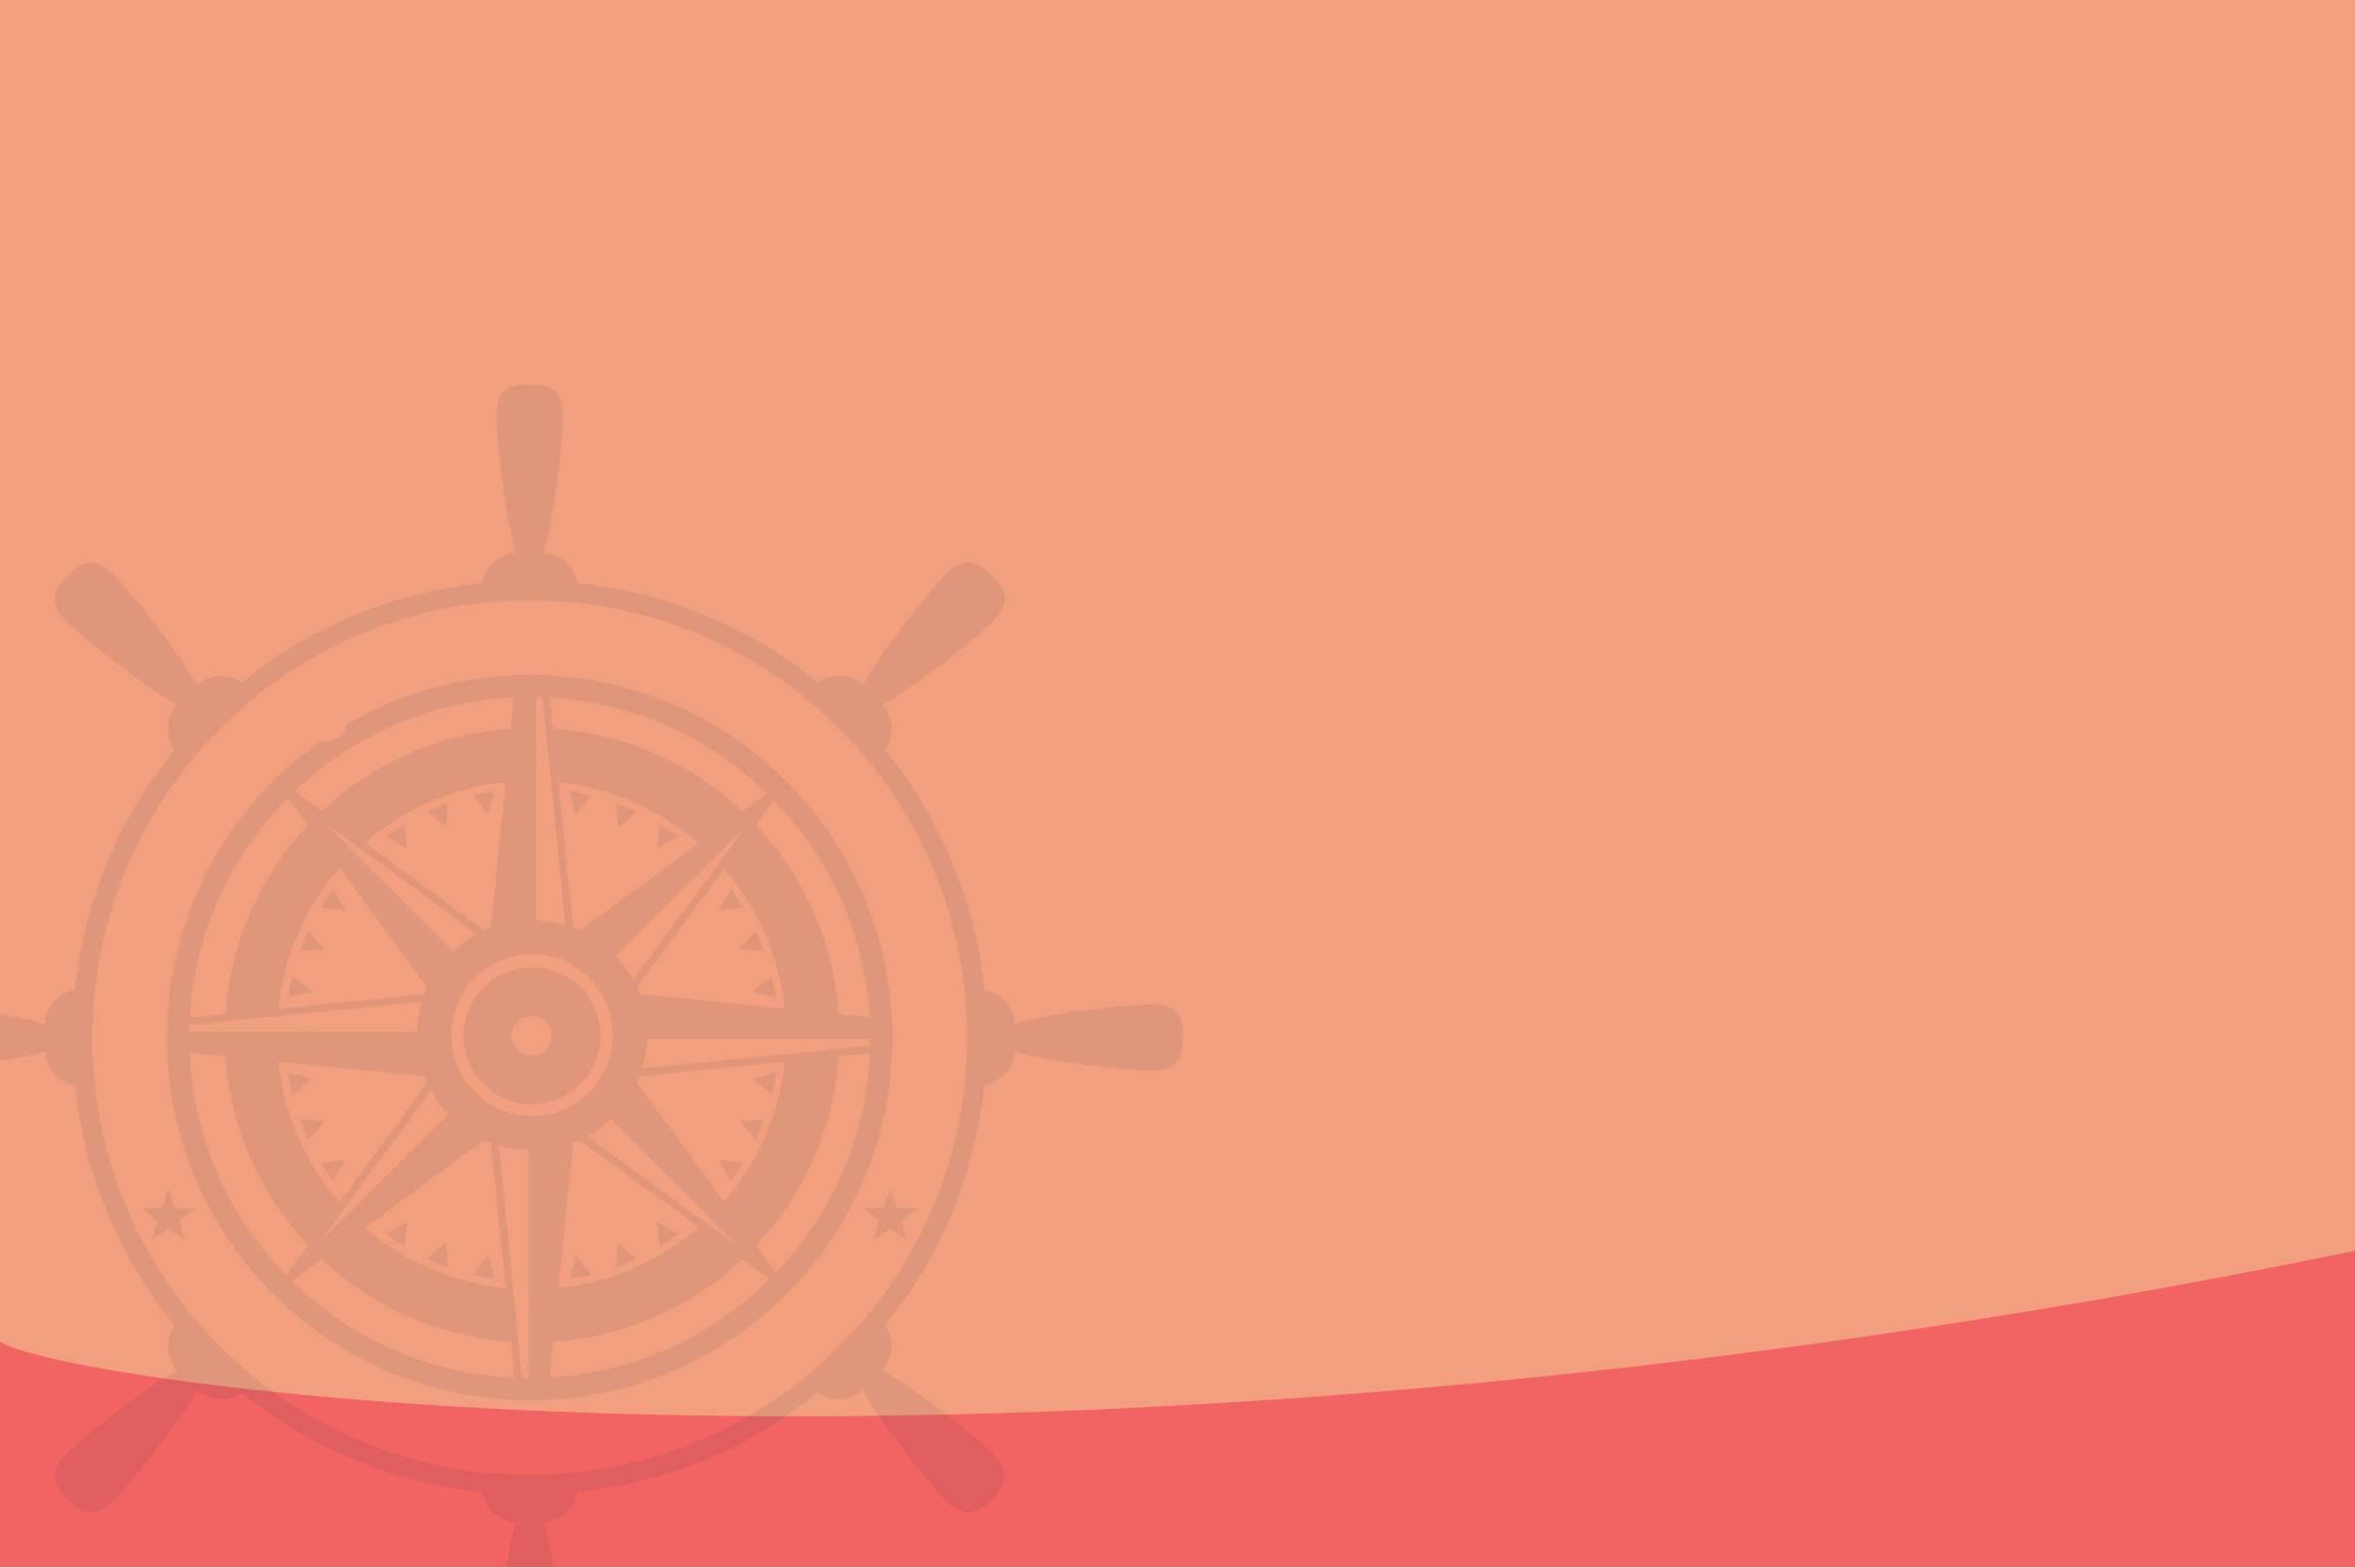
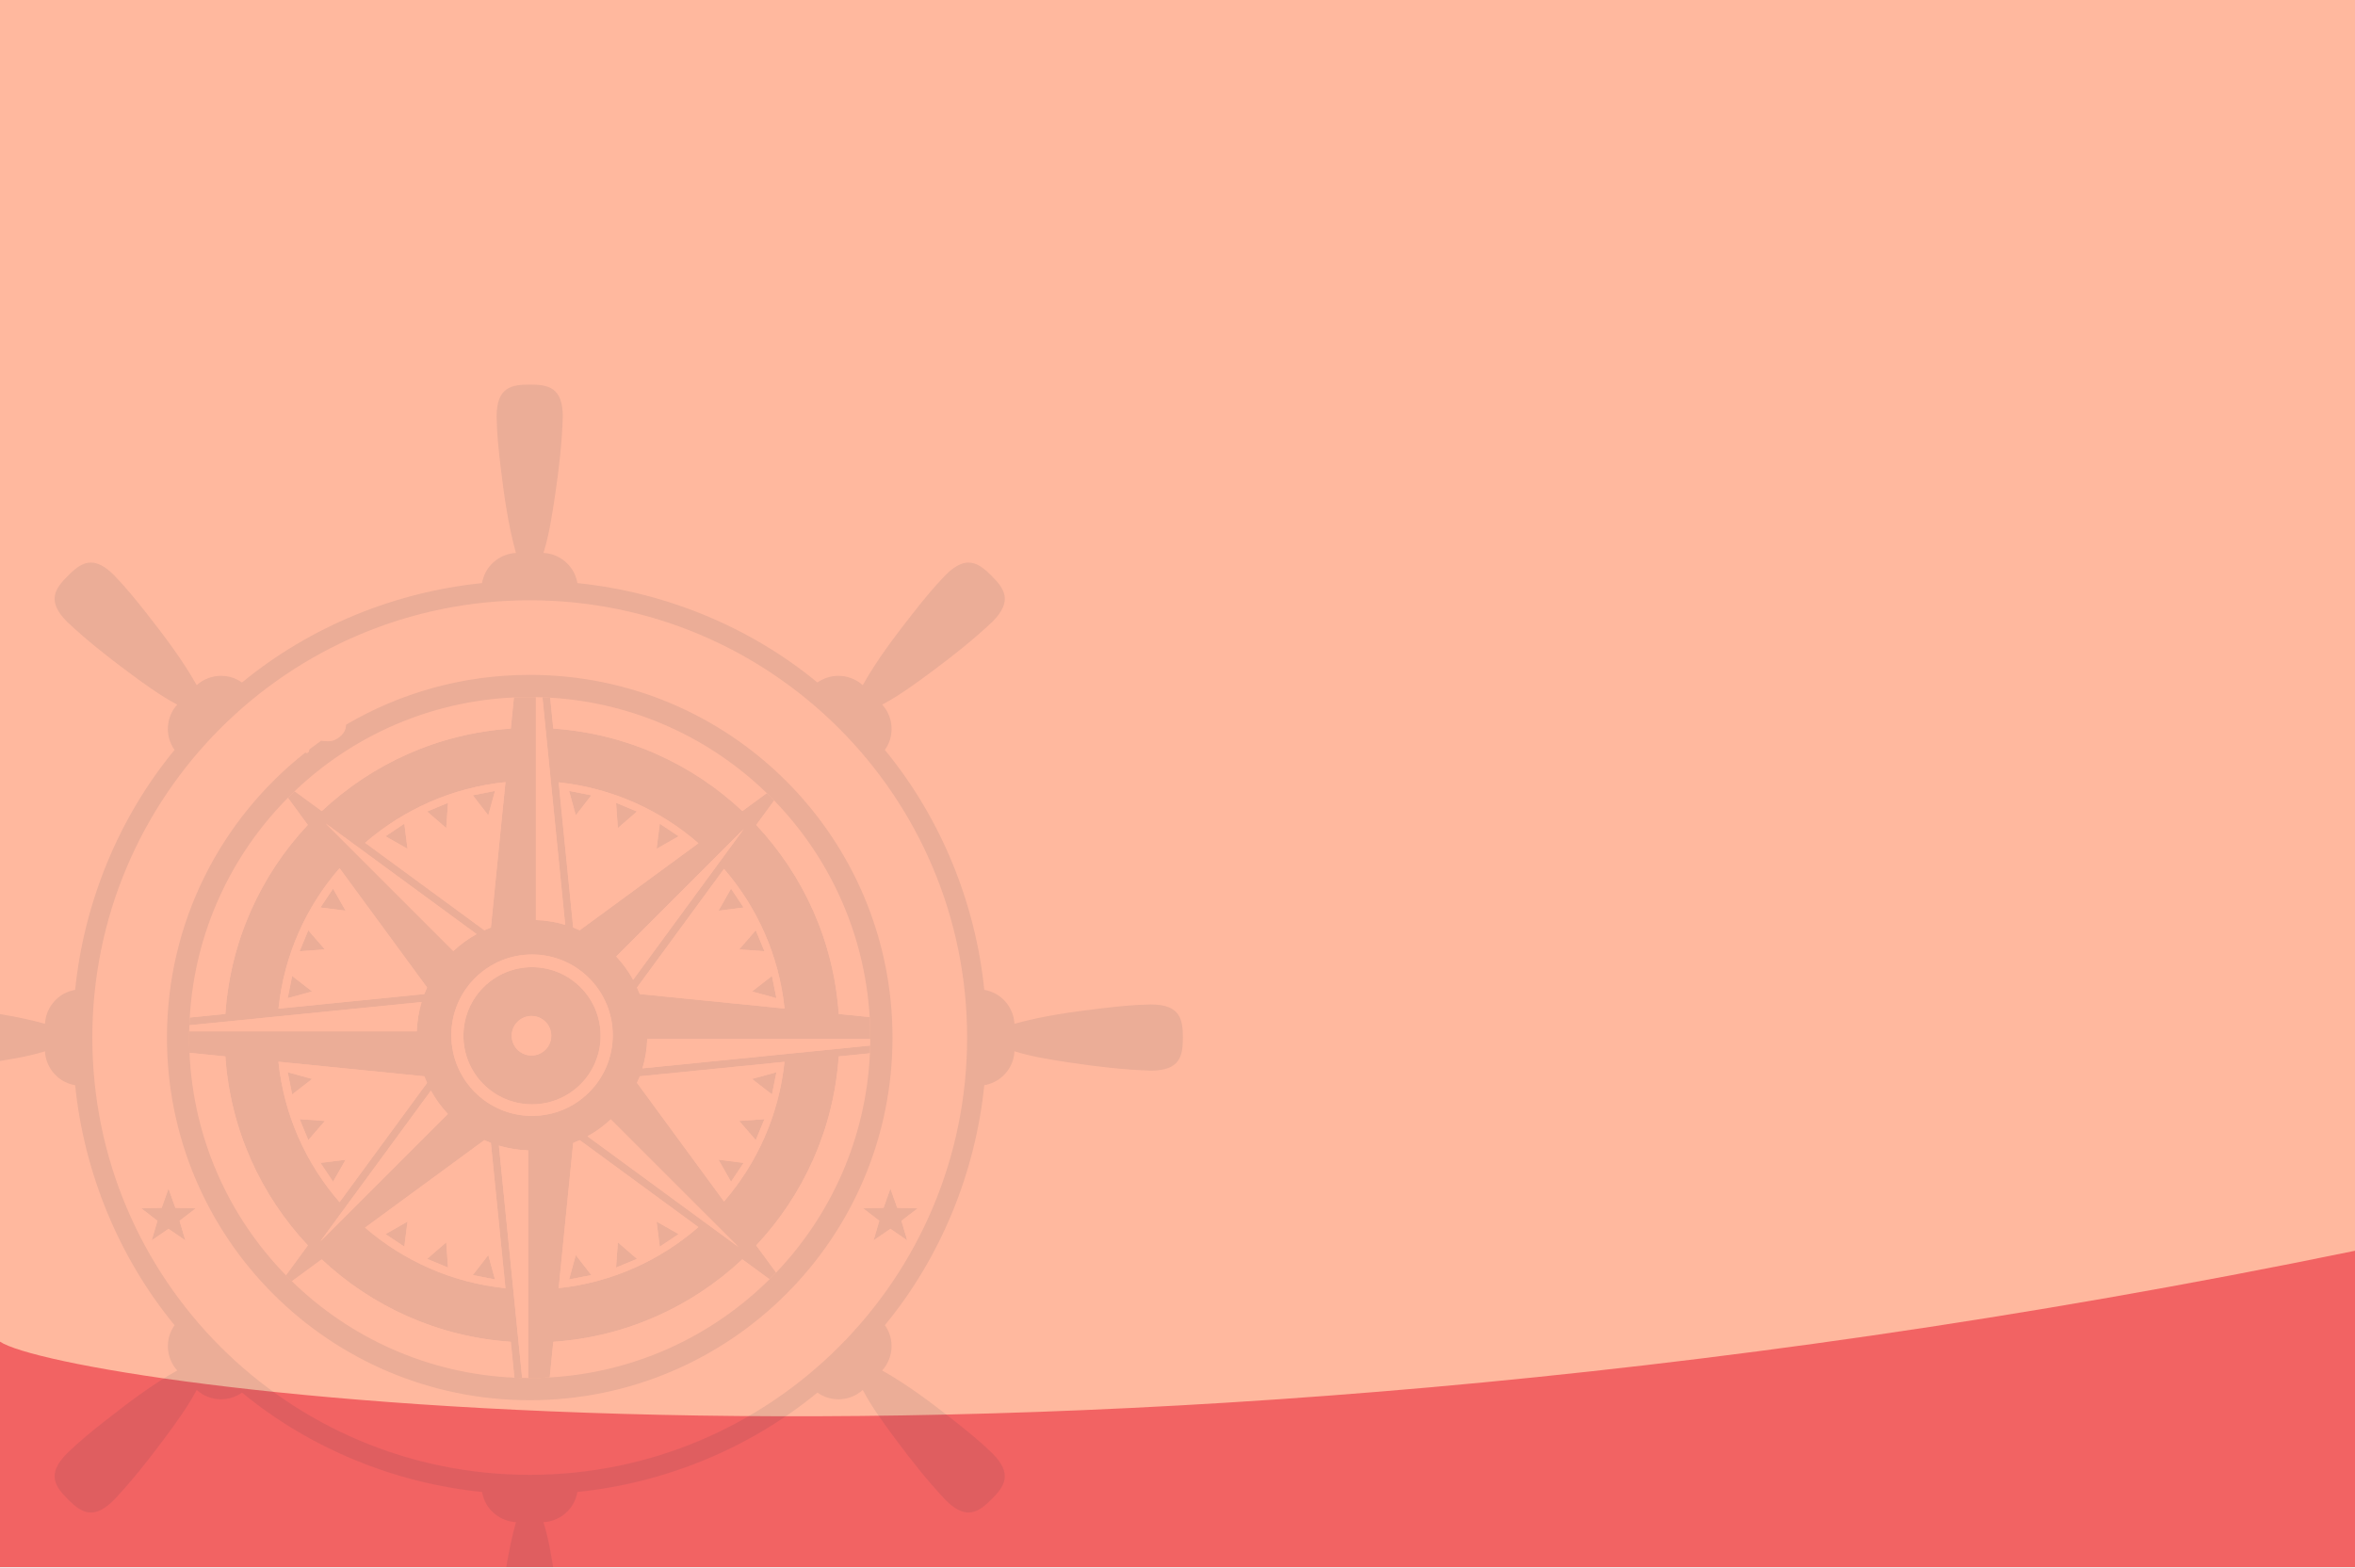
<svg xmlns="http://www.w3.org/2000/svg" width="1280" height="852" viewBox="0 0 1280 852" fill="none">
-   <rect width="1280" height="852" fill="#F29F80" />
+   <rect width="1280" height="852" fill="#FFB89E" />
  <path d="M1280 852H0V729.425C34.4 752.472 551.5 829.97 1280 680V852Z" fill="#F26363" />
  <g clip-path="url(#clip0_73_662)">
    <mask id="mask0_73_662" style="mask-type:luminance" maskUnits="userSpaceOnUse" x="309" y="429" width="13" height="15">
      <path d="M312.958 443.287L309.308 429.996L321.401 432.393L312.958 443.287Z" fill="white" />
    </mask>
    <g mask="url(#mask0_73_662)">
      <path d="M312.958 443.287L309.308 429.996L321.401 432.393L312.958 443.287Z" fill="#003049" fill-opacity="0.08" />
    </g>
    <mask id="mask1_73_662" style="mask-type:luminance" maskUnits="userSpaceOnUse" x="334" y="436" width="13" height="15">
      <path d="M335.811 450.22L334.84 436.474L346.223 441.197L335.811 450.22Z" fill="white" />
    </mask>
    <g mask="url(#mask1_73_662)">
      <path d="M335.811 450.22L334.84 436.474L346.223 441.197L335.811 450.22Z" fill="#003049" fill-opacity="0.08" />
    </g>
    <mask id="mask2_73_662" style="mask-type:luminance" maskUnits="userSpaceOnUse" x="356" y="447" width="13" height="15">
      <path d="M356.87 461.48L358.602 447.808L368.854 454.659L356.87 461.48Z" fill="white" />
    </mask>
    <g mask="url(#mask2_73_662)">
      <path d="M356.87 461.48L358.602 447.808L368.854 454.659L356.87 461.48Z" fill="#003049" fill-opacity="0.08" />
    </g>
    <mask id="mask3_73_662" style="mask-type:luminance" maskUnits="userSpaceOnUse" x="390" y="483" width="15" height="13">
      <path d="M390.515 495.123L397.342 483.135L404.178 493.385L390.515 495.123Z" fill="white" />
    </mask>
    <g mask="url(#mask3_73_662)">
      <path d="M390.515 495.123L397.342 483.135L404.178 493.385L390.515 495.123Z" fill="#003049" fill-opacity="0.08" />
    </g>
    <mask id="mask4_73_662" style="mask-type:luminance" maskUnits="userSpaceOnUse" x="401" y="505" width="15" height="13">
      <path d="M415.499 517.15L401.75 516.168L410.776 505.762L415.499 517.15Z" fill="white" />
    </mask>
    <g mask="url(#mask4_73_662)">
      <path d="M415.499 517.15L401.75 516.168L410.776 505.762L415.499 517.15Z" fill="#003049" fill-opacity="0.08" />
    </g>
    <mask id="mask5_73_662" style="mask-type:luminance" maskUnits="userSpaceOnUse" x="408" y="530" width="14" height="13">
      <path d="M421.999 542.676L408.719 539.038L419.597 530.583L421.999 542.676Z" fill="white" />
    </mask>
    <g mask="url(#mask5_73_662)">
      <path d="M421.999 542.676L408.719 539.038L419.597 530.583L421.999 542.676Z" fill="#003049" fill-opacity="0.08" />
    </g>
    <mask id="mask6_73_662" style="mask-type:luminance" maskUnits="userSpaceOnUse" x="408" y="582" width="14" height="14">
      <path d="M419.597 595.026L408.719 586.591L421.999 582.947L419.597 595.026Z" fill="white" />
    </mask>
    <g mask="url(#mask6_73_662)">
      <path d="M419.597 595.026L408.719 586.591L421.999 582.947L419.597 595.026Z" fill="#003049" fill-opacity="0.08" />
    </g>
    <mask id="mask7_73_662" style="mask-type:luminance" maskUnits="userSpaceOnUse" x="401" y="608" width="15" height="12">
      <path d="M410.776 619.85L401.75 609.433L415.499 608.456L410.776 619.85Z" fill="white" />
    </mask>
    <g mask="url(#mask7_73_662)">
      <path d="M410.776 619.85L401.75 609.433L415.499 608.456L410.776 619.85Z" fill="#003049" fill-opacity="0.08" />
    </g>
    <mask id="mask8_73_662" style="mask-type:luminance" maskUnits="userSpaceOnUse" x="390" y="630" width="15" height="13">
      <path d="M397.342 642.482L390.515 630.511L404.178 632.23L397.342 642.482Z" fill="white" />
    </mask>
    <g mask="url(#mask8_73_662)">
      <path d="M397.342 642.482L390.515 630.511L404.178 632.23L397.342 642.482Z" fill="#003049" fill-opacity="0.08" />
    </g>
    <mask id="mask9_73_662" style="mask-type:luminance" maskUnits="userSpaceOnUse" x="356" y="664" width="13" height="14">
      <path d="M358.602 677.797L356.87 664.128L368.854 670.959L358.602 677.797Z" fill="white" />
    </mask>
    <g mask="url(#mask9_73_662)">
      <path d="M358.602 677.797L356.87 664.128L368.854 670.959L358.602 677.797Z" fill="#003049" fill-opacity="0.08" />
    </g>
    <mask id="mask10_73_662" style="mask-type:luminance" maskUnits="userSpaceOnUse" x="334" y="675" width="13" height="15">
      <path d="M334.84 689.135L335.811 675.412L346.223 684.426L334.84 689.135Z" fill="white" />
    </mask>
    <g mask="url(#mask10_73_662)">
      <path d="M334.84 689.135L335.811 675.412L346.223 684.426L334.84 689.135Z" fill="#003049" fill-opacity="0.08" />
    </g>
    <mask id="mask11_73_662" style="mask-type:luminance" maskUnits="userSpaceOnUse" x="309" y="682" width="13" height="14">
      <path d="M309.308 695.61L312.958 682.341L321.401 693.213L309.308 695.61Z" fill="white" />
    </mask>
    <g mask="url(#mask11_73_662)">
      <path d="M309.308 695.61L312.958 682.341L321.401 693.213L309.308 695.61Z" fill="#003049" fill-opacity="0.08" />
    </g>
    <mask id="mask12_73_662" style="mask-type:luminance" maskUnits="userSpaceOnUse" x="256" y="682" width="14" height="14">
      <path d="M269.046 695.61L256.968 693.213L265.402 682.341L269.046 695.61Z" fill="white" />
    </mask>
    <g mask="url(#mask12_73_662)">
      <path d="M269.046 695.61L256.968 693.213L265.402 682.341L269.046 695.61Z" fill="#003049" fill-opacity="0.08" />
    </g>
    <mask id="mask13_73_662" style="mask-type:luminance" maskUnits="userSpaceOnUse" x="232" y="675" width="12" height="15">
      <path d="M243.517 689.135L232.132 684.426L242.54 675.412L243.517 689.135Z" fill="white" />
    </mask>
    <g mask="url(#mask13_73_662)">
      <path d="M243.517 689.135L232.132 684.426L242.54 675.412L243.517 689.135Z" fill="#003049" fill-opacity="0.08" />
    </g>
    <mask id="mask14_73_662" style="mask-type:luminance" maskUnits="userSpaceOnUse" x="209" y="664" width="13" height="14">
      <path d="M219.772 677.797L209.517 670.959L221.491 664.128L219.772 677.797Z" fill="white" />
    </mask>
    <g mask="url(#mask14_73_662)">
      <path d="M219.772 677.797L209.517 670.959L221.491 664.128L219.772 677.797Z" fill="#003049" fill-opacity="0.08" />
    </g>
    <mask id="mask15_73_662" style="mask-type:luminance" maskUnits="userSpaceOnUse" x="174" y="630" width="14" height="13">
      <path d="M181.026 642.482L174.185 632.23L187.851 630.511L181.026 642.482Z" fill="white" />
    </mask>
    <g mask="url(#mask15_73_662)">
      <path d="M181.026 642.482L174.185 632.23L187.851 630.511L181.026 642.482Z" fill="#003049" fill-opacity="0.08" />
    </g>
    <mask id="mask16_73_662" style="mask-type:luminance" maskUnits="userSpaceOnUse" x="162" y="608" width="15" height="12">
      <path d="M167.565 619.85L162.862 608.456L176.59 609.433L167.565 619.85Z" fill="white" />
    </mask>
    <g mask="url(#mask16_73_662)">
      <path d="M167.565 619.85L162.862 608.456L176.59 609.433L167.565 619.85Z" fill="#003049" fill-opacity="0.08" />
    </g>
    <mask id="mask17_73_662" style="mask-type:luminance" maskUnits="userSpaceOnUse" x="156" y="582" width="14" height="14">
      <path d="M158.786 595.026L156.384 582.947L169.664 586.591L158.786 595.026Z" fill="white" />
    </mask>
    <g mask="url(#mask17_73_662)">
      <path d="M158.786 595.026L156.384 582.947L169.664 586.591L158.786 595.026Z" fill="#003049" fill-opacity="0.08" />
    </g>
    <mask id="mask18_73_662" style="mask-type:luminance" maskUnits="userSpaceOnUse" x="156" y="530" width="14" height="13">
      <path d="M156.384 542.676L158.786 530.583L169.664 539.038L156.384 542.676Z" fill="white" />
    </mask>
    <g mask="url(#mask18_73_662)">
      <path d="M156.384 542.676L158.786 530.583L169.664 539.038L156.384 542.676Z" fill="#003049" fill-opacity="0.08" />
    </g>
    <mask id="mask19_73_662" style="mask-type:luminance" maskUnits="userSpaceOnUse" x="162" y="505" width="15" height="13">
      <path d="M162.862 517.156L167.565 505.767L176.59 516.179L162.862 517.156Z" fill="white" />
    </mask>
    <g mask="url(#mask19_73_662)">
      <path d="M162.862 517.156L167.565 505.767L176.59 516.179L162.862 517.156Z" fill="#003049" fill-opacity="0.08" />
    </g>
    <mask id="mask20_73_662" style="mask-type:luminance" maskUnits="userSpaceOnUse" x="174" y="483" width="14" height="13">
      <path d="M187.851 495.123L174.185 493.385L181.026 483.135L187.851 495.123Z" fill="white" />
    </mask>
    <g mask="url(#mask20_73_662)">
      <path d="M187.851 495.123L174.185 493.385L181.026 483.135L187.851 495.123Z" fill="#003049" fill-opacity="0.08" />
    </g>
    <mask id="mask21_73_662" style="mask-type:luminance" maskUnits="userSpaceOnUse" x="209" y="447" width="13" height="15">
      <path d="M221.491 461.48L209.517 454.659L219.772 447.808L221.491 461.48Z" fill="white" />
    </mask>
    <g mask="url(#mask21_73_662)">
      <path d="M221.491 461.48L209.517 454.659L219.772 447.808L221.491 461.48Z" fill="#003049" fill-opacity="0.08" />
    </g>
    <mask id="mask22_73_662" style="mask-type:luminance" maskUnits="userSpaceOnUse" x="232" y="436" width="12" height="15">
      <path d="M242.54 450.22L232.132 441.197L243.517 436.474L242.54 450.22Z" fill="white" />
    </mask>
    <g mask="url(#mask22_73_662)">
      <path d="M242.54 450.22L232.132 441.197L243.517 436.474L242.54 450.22Z" fill="#003049" fill-opacity="0.08" />
    </g>
    <mask id="mask23_73_662" style="mask-type:luminance" maskUnits="userSpaceOnUse" x="256" y="429" width="14" height="15">
      <path d="M265.402 443.287L256.968 432.393L269.046 429.996L265.402 443.287Z" fill="white" />
    </mask>
    <g mask="url(#mask23_73_662)">
      <path d="M265.402 443.287L256.968 432.393L269.046 429.996L265.402 443.287Z" fill="#003049" fill-opacity="0.08" />
    </g>
    <mask id="mask24_73_662" style="mask-type:luminance" maskUnits="userSpaceOnUse" x="102" y="378" width="372" height="372">
-       <path d="M287.915 749.198C287.642 749.198 287.361 749.195 287.085 749.195V625.442C281.57 625.257 276.231 624.371 271.167 622.849L283.794 749.152C282.391 749.121 280.98 749.076 279.585 749.013L277.634 729.5C237.971 726.799 202.116 710.276 174.855 684.693L158.647 696.581C157.554 695.513 156.472 694.431 155.407 693.341L167.326 677.087C141.738 649.832 125.195 614.002 122.48 574.347L102.992 572.399C102.87 569.647 102.81 566.87 102.81 564.087C102.81 562.956 102.818 561.832 102.838 560.707H226.543C226.733 555.189 227.622 549.852 229.138 544.783L102.926 557.407C102.978 555.998 103.043 554.598 103.125 553.195L122.494 551.255C125.195 511.598 141.707 475.748 167.292 448.479L156.489 433.736C157.693 432.521 158.914 431.325 160.152 430.144L174.895 440.953C202.156 415.37 237.979 398.818 277.634 396.112L279.327 379.171C282.172 379.044 285.038 378.975 287.915 378.975C289.031 378.975 290.153 378.987 291.266 379.007V500.187C296.801 500.368 302.126 501.263 307.193 502.782L294.822 379.103C296.233 379.154 297.647 379.222 299.047 379.305L300.729 396.112C340.381 398.818 376.235 415.336 403.502 440.93L416.776 431.197C418.134 432.515 419.469 433.85 420.786 435.207L411.031 448.518C436.617 475.785 453.165 511.601 455.874 551.255L472.69 552.94C472.909 556.629 473.02 560.343 473.02 564.087C473.02 564.354 473.02 564.629 473.017 564.896H351.795C351.613 570.417 350.724 575.75 349.21 580.823L472.968 568.443C472.937 569.852 472.889 571.258 472.824 572.658L455.866 574.353C453.16 614.002 436.608 649.818 411.031 677.087L421.857 691.855C420.676 693.094 419.48 694.312 418.265 695.516L403.474 684.67C376.216 710.258 340.381 726.799 300.729 729.505L298.792 748.883C295.194 749.09 291.567 749.198 287.915 749.198ZM263.247 619.873L198.427 667.414C219.321 685.491 245.69 697.388 274.72 700.353L266.817 621.375C265.61 620.915 264.42 620.409 263.247 619.873ZM315.102 619.867C313.943 620.404 312.756 620.904 311.543 621.364L303.646 700.324C332.562 697.246 358.79 685.247 379.581 667.142L315.102 619.867ZM331.989 608.572C328.177 612.134 323.934 615.241 319.314 617.774L401.327 677.908L367.647 644.234L331.989 608.572ZM234.211 592.952L174.085 674.94L243.409 605.616C239.842 601.805 236.752 597.556 234.211 592.952ZM151.334 577.233C154.35 606.309 166.378 632.695 184.562 653.575L232.12 588.738C231.584 587.568 231.087 586.375 230.618 585.159L151.334 577.233ZM426.384 577.293L347.731 585.159C347.27 586.369 346.774 587.551 346.237 588.726L393.52 653.197C411.5 632.391 423.377 606.164 426.384 577.293ZM289.179 518.931C264.936 518.931 245.309 538.589 245.309 562.811C245.309 587.034 264.936 606.681 289.179 606.681C313.395 606.681 333.051 587.034 333.051 562.811C333.051 538.589 313.395 518.931 289.179 518.931ZM184.562 472.019C166.378 492.908 154.398 519.297 151.374 548.373L230.621 540.441C231.087 539.237 231.584 538.044 232.12 536.868L184.562 472.019ZM393.514 472.409L346.237 536.885C346.765 538.055 347.265 539.237 347.719 540.435L426.427 548.31C423.414 519.439 411.511 493.22 393.514 472.409ZM404.255 450.697L334.939 520.007C338.501 523.815 341.605 528.064 344.127 532.668L404.255 450.697ZM177.056 447.712L246.383 517.039C250.191 513.478 254.44 510.382 259.041 507.846L177.056 447.712ZM303.646 425.336L311.543 504.259C312.748 504.719 313.929 505.216 315.096 505.75L379.609 458.447C358.809 440.348 332.568 428.406 303.646 425.336ZM274.726 425.233C245.698 428.184 219.346 440.138 198.452 458.22L263.255 505.75C264.434 505.216 265.612 504.719 266.817 504.253L274.726 425.233Z" fill="white" />
+       <path d="M287.915 749.198C287.642 749.198 287.361 749.195 287.085 749.195V625.442C281.57 625.257 276.231 624.371 271.167 622.849L283.794 749.152C282.391 749.121 280.98 749.076 279.585 749.013L277.634 729.5C237.971 726.799 202.116 710.276 174.855 684.693L158.647 696.581C157.554 695.513 156.472 694.431 155.407 693.341L167.326 677.087C141.738 649.832 125.195 614.002 122.48 574.347L102.992 572.399C102.87 569.647 102.81 566.87 102.81 564.087C102.81 562.956 102.818 561.832 102.838 560.707H226.543C226.733 555.189 227.622 549.852 229.138 544.783L102.926 557.407C102.978 555.998 103.043 554.598 103.125 553.195L122.494 551.255C125.195 511.598 141.707 475.748 167.292 448.479L156.489 433.736C157.693 432.521 158.914 431.325 160.152 430.144L174.895 440.953C202.156 415.37 237.979 398.818 277.634 396.112L279.327 379.171C282.172 379.044 285.038 378.975 287.915 378.975C289.031 378.975 290.153 378.987 291.266 379.007V500.187C296.801 500.368 302.126 501.263 307.193 502.782L294.822 379.103C296.233 379.154 297.647 379.222 299.047 379.305L300.729 396.112C340.381 398.818 376.235 415.336 403.502 440.93L416.776 431.197C418.134 432.515 419.469 433.85 420.786 435.207L411.031 448.518C436.617 475.785 453.165 511.601 455.874 551.255L472.69 552.94C472.909 556.629 473.02 560.343 473.02 564.087C473.02 564.354 473.02 564.629 473.017 564.896H351.795C351.613 570.417 350.724 575.75 349.21 580.823L472.969 568.443C472.937 569.852 472.889 571.258 472.824 572.658L455.866 574.353C453.16 614.002 436.608 649.818 411.031 677.087L421.857 691.855C420.676 693.094 419.48 694.312 418.265 695.516L403.474 684.67C376.216 710.258 340.381 726.799 300.729 729.505L298.792 748.883C295.194 749.09 291.567 749.198 287.915 749.198ZM263.247 619.873L198.427 667.414C219.321 685.491 245.69 697.388 274.72 700.353L266.817 621.375C265.61 620.915 264.42 620.409 263.247 619.873ZM315.102 619.867C313.943 620.404 312.756 620.904 311.543 621.364L303.646 700.324C332.562 697.246 358.79 685.247 379.581 667.142L315.102 619.867ZM331.989 608.572C328.177 612.134 323.934 615.241 319.314 617.774L401.327 677.908L367.647 644.234L331.989 608.572ZM234.211 592.952L174.085 674.94L243.409 605.616C239.842 601.805 236.752 597.556 234.211 592.952ZM151.334 577.233C154.35 606.309 166.378 632.695 184.562 653.575L232.12 588.738C231.584 587.568 231.087 586.375 230.618 585.159L151.334 577.233ZM426.384 577.293L347.731 585.159C347.27 586.369 346.774 587.551 346.237 588.726L393.52 653.197C411.5 632.391 423.377 606.164 426.384 577.293ZM289.179 518.931C264.936 518.931 245.309 538.589 245.309 562.811C245.309 587.034 264.936 606.681 289.179 606.681C313.395 606.681 333.051 587.034 333.051 562.811C333.051 538.589 313.395 518.931 289.179 518.931ZM184.562 472.019C166.378 492.908 154.398 519.297 151.374 548.373L230.621 540.441C231.087 539.237 231.584 538.044 232.12 536.868L184.562 472.019ZM393.514 472.409L346.237 536.885C346.765 538.055 347.265 539.237 347.719 540.435L426.427 548.31C423.414 519.439 411.511 493.22 393.514 472.409ZM404.255 450.697L334.939 520.007C338.501 523.815 341.605 528.064 344.127 532.668L404.255 450.697ZM177.056 447.712L246.383 517.039C250.191 513.478 254.44 510.382 259.041 507.846L177.056 447.712ZM303.646 425.336L311.543 504.259C312.748 504.719 313.929 505.216 315.096 505.75L379.609 458.447C358.809 440.348 332.568 428.406 303.646 425.336ZM274.726 425.233C245.698 428.184 219.346 440.138 198.452 458.22L263.255 505.75C264.434 505.216 265.612 504.719 266.817 504.253L274.726 425.233Z" fill="white" />
    </mask>
    <g mask="url(#mask24_73_662)">
-       <path d="M287.915 749.198C287.642 749.198 287.361 749.195 287.085 749.195V625.442C281.57 625.257 276.231 624.371 271.167 622.849L283.794 749.152C282.391 749.121 280.98 749.076 279.585 749.013L277.634 729.5C237.971 726.799 202.116 710.276 174.855 684.693L158.647 696.581C157.554 695.513 156.472 694.431 155.407 693.341L167.326 677.087C141.738 649.832 125.195 614.002 122.48 574.347L102.992 572.399C102.87 569.647 102.81 566.87 102.81 564.087C102.81 562.956 102.818 561.832 102.838 560.707H226.543C226.733 555.189 227.622 549.852 229.138 544.783L102.926 557.407C102.978 555.998 103.043 554.598 103.125 553.195L122.494 551.255C125.195 511.598 141.707 475.748 167.292 448.479L156.489 433.736C157.693 432.521 158.914 431.325 160.152 430.144L174.895 440.953C202.156 415.37 237.979 398.818 277.634 396.112L279.327 379.171C282.172 379.044 285.038 378.975 287.915 378.975C289.031 378.975 290.153 378.987 291.266 379.007V500.187C296.801 500.368 302.126 501.263 307.193 502.782L294.822 379.103C296.233 379.154 297.647 379.222 299.047 379.305L300.729 396.112C340.381 398.818 376.235 415.336 403.502 440.93L416.776 431.197C418.134 432.515 419.469 433.85 420.786 435.207L411.031 448.518C436.617 475.785 453.165 511.601 455.874 551.255L472.69 552.94C472.909 556.629 473.02 560.343 473.02 564.087C473.02 564.354 473.02 564.629 473.017 564.896H351.795C351.613 570.417 350.724 575.75 349.21 580.823L472.968 568.443C472.937 569.852 472.889 571.258 472.824 572.658L455.866 574.353C453.16 614.002 436.608 649.818 411.031 677.087L421.857 691.855C420.676 693.094 419.48 694.312 418.265 695.516L403.474 684.67C376.216 710.258 340.381 726.799 300.729 729.505L298.792 748.883C295.194 749.09 291.567 749.198 287.915 749.198ZM263.247 619.873L198.427 667.414C219.321 685.491 245.69 697.388 274.72 700.353L266.817 621.375C265.61 620.915 264.42 620.409 263.247 619.873ZM315.102 619.867C313.943 620.404 312.756 620.904 311.543 621.364L303.646 700.324C332.562 697.246 358.79 685.247 379.581 667.142L315.102 619.867ZM331.989 608.572C328.177 612.134 323.934 615.241 319.314 617.774L401.327 677.908L367.647 644.234L331.989 608.572ZM234.211 592.952L174.085 674.94L243.409 605.616C239.842 601.805 236.752 597.556 234.211 592.952ZM151.334 577.233C154.35 606.309 166.378 632.695 184.562 653.575L232.12 588.738C231.584 587.568 231.087 586.375 230.618 585.159L151.334 577.233ZM426.384 577.293L347.731 585.159C347.27 586.369 346.774 587.551 346.237 588.726L393.52 653.197C411.5 632.391 423.377 606.164 426.384 577.293ZM289.179 518.931C264.936 518.931 245.309 538.589 245.309 562.811C245.309 587.034 264.936 606.681 289.179 606.681C313.395 606.681 333.051 587.034 333.051 562.811C333.051 538.589 313.395 518.931 289.179 518.931ZM184.562 472.019C166.378 492.908 154.398 519.297 151.374 548.373L230.621 540.441C231.087 539.237 231.584 538.044 232.12 536.868L184.562 472.019ZM393.514 472.409L346.237 536.885C346.765 538.055 347.265 539.237 347.719 540.435L426.427 548.31C423.414 519.439 411.511 493.22 393.514 472.409ZM404.255 450.697L334.939 520.007C338.501 523.815 341.605 528.064 344.127 532.668L404.255 450.697ZM177.056 447.712L246.383 517.039C250.191 513.478 254.44 510.382 259.041 507.846L177.056 447.712ZM303.646 425.336L311.543 504.259C312.748 504.719 313.929 505.216 315.096 505.75L379.609 458.447C358.809 440.348 332.568 428.406 303.646 425.336ZM274.726 425.233C245.698 428.184 219.346 440.138 198.452 458.22L263.255 505.75C264.434 505.216 265.612 504.719 266.817 504.253L274.726 425.233Z" fill="#003049" fill-opacity="0.08" />
+       <path d="M287.915 749.198C287.642 749.198 287.361 749.195 287.085 749.195V625.442C281.57 625.257 276.231 624.371 271.167 622.849L283.794 749.152C282.391 749.121 280.98 749.076 279.585 749.013L277.634 729.5C237.971 726.799 202.116 710.276 174.855 684.693L158.647 696.581C157.554 695.513 156.472 694.431 155.407 693.341L167.326 677.087C141.738 649.832 125.195 614.002 122.48 574.347L102.992 572.399C102.87 569.647 102.81 566.87 102.81 564.087C102.81 562.956 102.818 561.832 102.838 560.707H226.543C226.733 555.189 227.622 549.852 229.138 544.783L102.926 557.407C102.978 555.998 103.043 554.598 103.125 553.195L122.494 551.255C125.195 511.598 141.707 475.748 167.292 448.479L156.489 433.736C157.693 432.521 158.914 431.325 160.152 430.144L174.895 440.953C202.156 415.37 237.979 398.818 277.634 396.112L279.327 379.171C282.172 379.044 285.038 378.975 287.915 378.975C289.031 378.975 290.153 378.987 291.266 379.007V500.187C296.801 500.368 302.126 501.263 307.193 502.782L294.822 379.103C296.233 379.154 297.647 379.222 299.047 379.305L300.729 396.112C340.381 398.818 376.235 415.336 403.502 440.93L416.776 431.197C418.134 432.515 419.469 433.85 420.786 435.207L411.031 448.518C436.617 475.785 453.165 511.601 455.874 551.255L472.69 552.94C472.909 556.629 473.02 560.343 473.02 564.087C473.02 564.354 473.02 564.629 473.017 564.896H351.795C351.613 570.417 350.724 575.75 349.21 580.823L472.969 568.443C472.937 569.852 472.889 571.258 472.824 572.658L455.866 574.353C453.16 614.002 436.608 649.818 411.031 677.087L421.857 691.855C420.676 693.094 419.48 694.312 418.265 695.516L403.474 684.67C376.216 710.258 340.381 726.799 300.729 729.505L298.792 748.883C295.194 749.09 291.567 749.198 287.915 749.198ZM263.247 619.873L198.427 667.414C219.321 685.491 245.69 697.388 274.72 700.353L266.817 621.375C265.61 620.915 264.42 620.409 263.247 619.873ZM315.102 619.867C313.943 620.404 312.756 620.904 311.543 621.364L303.646 700.324C332.562 697.246 358.79 685.247 379.581 667.142L315.102 619.867ZM331.989 608.572C328.177 612.134 323.934 615.241 319.314 617.774L401.327 677.908L367.647 644.234L331.989 608.572ZM234.211 592.952L174.085 674.94L243.409 605.616C239.842 601.805 236.752 597.556 234.211 592.952ZM151.334 577.233C154.35 606.309 166.378 632.695 184.562 653.575L232.12 588.738C231.584 587.568 231.087 586.375 230.618 585.159L151.334 577.233ZM426.384 577.293L347.731 585.159C347.27 586.369 346.774 587.551 346.237 588.726L393.52 653.197C411.5 632.391 423.377 606.164 426.384 577.293ZM289.179 518.931C264.936 518.931 245.309 538.589 245.309 562.811C245.309 587.034 264.936 606.681 289.179 606.681C313.395 606.681 333.051 587.034 333.051 562.811C333.051 538.589 313.395 518.931 289.179 518.931ZM184.562 472.019C166.378 492.908 154.398 519.297 151.374 548.373L230.621 540.441C231.087 539.237 231.584 538.044 232.12 536.868L184.562 472.019ZM393.514 472.409L346.237 536.885C346.765 538.055 347.265 539.237 347.719 540.435L426.427 548.31C423.414 519.439 411.511 493.22 393.514 472.409ZM404.255 450.697L334.939 520.007C338.501 523.815 341.605 528.064 344.127 532.668L404.255 450.697ZM177.056 447.712L246.383 517.039C250.191 513.478 254.44 510.382 259.041 507.846L177.056 447.712ZM303.646 425.336L311.543 504.259C312.748 504.719 313.929 505.216 315.096 505.75L379.609 458.447C358.809 440.348 332.568 428.406 303.646 425.336ZM274.726 425.233C245.698 428.184 219.346 440.138 198.452 458.22L263.255 505.75C264.434 505.216 265.612 504.719 266.817 504.253L274.726 425.233Z" fill="#003049" fill-opacity="0.08" />
    </g>
    <mask id="mask25_73_662" style="mask-type:luminance" maskUnits="userSpaceOnUse" x="251" y="525" width="76" height="76">
      <path d="M289.179 600.396C268.577 600.396 251.881 583.7 251.881 563.115C251.881 542.514 268.577 525.818 289.179 525.818C309.771 525.818 326.456 542.514 326.456 563.115C326.456 583.7 309.771 600.396 289.179 600.396ZM288.878 552.36C282.951 552.36 278.128 557.18 278.128 563.115C278.128 569.045 282.951 573.859 288.878 573.859C294.816 573.859 299.627 569.045 299.627 563.115C299.627 557.18 294.816 552.36 288.878 552.36Z" fill="white" />
    </mask>
    <g mask="url(#mask25_73_662)">
      <path d="M289.179 600.396C268.577 600.396 251.881 583.7 251.881 563.115C251.881 542.514 268.577 525.818 289.179 525.818C309.771 525.818 326.456 542.514 326.456 563.115C326.456 583.7 309.771 600.396 289.179 600.396ZM288.878 552.36C282.951 552.36 278.128 557.18 278.128 563.115C278.128 569.045 282.951 573.859 288.878 573.859C294.816 573.859 299.627 569.045 299.627 563.115C299.627 557.18 294.816 552.36 288.878 552.36Z" fill="#003049" fill-opacity="0.08" />
    </g>
-     <path d="M287.915 919.087C277.983 919.087 269.929 917.7 269.929 901.652C270.057 892.539 271.014 883.376 272.105 874.334C274.002 858.62 276.157 842.816 280.443 827.542C272.309 827.131 265.053 821.641 262.645 813.808C262.338 812.942 262.202 812.039 262.006 811.15C214.575 806.359 168.354 787.498 131.534 757.113C130.829 757.69 130.003 758.102 129.208 758.539C126.385 760.03 123.261 760.757 120.143 760.757C115.326 760.757 110.529 759.019 106.911 755.665C101.995 765.011 95.04 774.426 88.8 782.824C80.403 794.138 71.582 805.22 61.934 815.498C57.013 820.422 52.968 822.322 49.396 822.322C44.73 822.322 40.867 819.088 36.891 815.112C29.865 808.088 25.162 801.414 36.505 790.071C43.037 783.715 50.194 777.902 57.356 772.29C69.807 762.521 82.513 752.865 96.343 745.091C90.874 739.056 89.638 730.045 93.469 722.8C93.861 721.98 94.401 721.23 94.887 720.472C64.53 683.56 45.672 637.49 40.847 589.996C39.947 589.908 39.061 589.613 38.198 589.357C30.439 586.969 24.77 579.679 24.46 571.559C14.373 574.703 2.797 576.435 -7.552 577.96C-21.49 580.022 -35.563 581.627 -49.655 582.07C-65.701 582.07 -67.087 574.021 -67.087 564.087C-67.087 554.153 -65.701 546.104 -49.655 546.104C-40.544 546.232 -31.371 547.186 -22.337 548.279C-6.62 550.177 9.193 552.326 24.46 556.615C24.869 548.473 30.362 541.228 38.198 538.814C39.052 538.51 39.967 538.365 40.847 538.178C45.647 490.747 64.501 444.529 94.887 407.705C94.313 406.998 93.901 406.174 93.469 405.379C89.67 398.202 90.814 389.043 96.343 383.082C86.989 378.166 77.577 371.205 69.185 364.977C57.864 356.579 46.78 347.758 36.505 338.102C25.162 326.765 29.865 320.085 36.891 313.062C40.864 309.086 44.73 305.851 49.396 305.851C52.968 305.851 57.013 307.751 61.934 312.676C68.282 319.208 74.098 326.365 79.718 333.527C89.485 345.978 99.141 358.687 106.911 372.509C110.595 369.183 115.38 367.423 120.197 367.423C123.281 367.423 126.379 368.144 129.211 369.641C130.032 370.03 130.778 370.566 131.534 371.061C168.439 340.704 214.515 321.843 262.006 317.024C262.094 316.121 262.389 315.238 262.645 314.366C265.053 306.533 272.309 301.043 280.443 300.631C276.157 285.361 274.002 269.553 272.105 253.834C271.014 244.803 270.057 235.63 269.929 226.522C269.929 210.473 277.983 209.087 287.915 209.087C297.846 209.087 305.895 210.473 305.895 226.522C305.455 240.605 303.853 254.683 301.788 268.622C300.252 278.968 298.528 290.549 295.384 300.631C303.507 300.944 310.797 306.607 313.188 314.366C313.489 315.226 313.637 316.135 313.821 317.024C361.258 321.821 407.47 340.675 444.296 371.061C445 370.484 445.827 370.069 446.622 369.641C449.451 368.144 452.552 367.423 455.636 367.423C460.453 367.423 465.238 369.183 468.919 372.509C476.689 358.687 486.345 345.978 496.112 333.527C501.729 326.365 507.546 319.208 513.899 312.676C518.817 307.751 522.862 305.851 526.434 305.851C531.097 305.851 534.963 309.086 538.936 313.062C545.965 320.085 550.671 326.765 539.328 338.102C529.05 347.758 517.963 356.579 506.645 364.977C498.253 371.205 488.838 378.166 479.483 383.082C485.016 389.043 486.16 398.202 482.363 405.373C481.966 406.2 481.432 406.95 480.935 407.705C511.297 444.614 530.155 490.69 534.98 538.178C535.883 538.266 536.757 538.561 537.632 538.814C545.468 541.228 550.957 548.473 551.369 556.615C566.637 552.326 582.445 550.177 598.164 548.279C607.204 547.186 616.374 546.232 625.482 546.104C641.528 546.104 642.913 554.153 642.913 564.087C642.913 574.021 641.528 582.07 625.482 582.07C611.398 581.627 597.323 580.022 583.376 577.96C573.033 576.435 561.448 574.703 551.369 571.559C551.06 579.679 545.391 586.969 537.632 589.357C536.777 589.664 535.863 589.809 534.98 589.996C530.177 637.427 511.328 683.645 480.935 720.472C481.514 721.173 481.929 722.002 482.363 722.8C486.192 730.045 484.953 739.056 479.483 745.091C493.314 752.865 506.02 762.521 518.474 772.29C525.63 777.902 532.793 783.715 539.328 790.071C550.671 801.414 545.965 808.088 538.936 815.112C534.963 819.088 531.097 822.322 526.434 822.322C522.862 822.322 518.817 820.422 513.899 815.498C504.245 805.22 495.427 794.138 487.027 782.824C480.793 774.426 473.832 765.011 468.919 755.665C465.301 759.019 460.504 760.757 455.687 760.757C452.569 760.757 449.442 760.03 446.622 758.539C445.798 758.144 445.049 757.602 444.296 757.113C407.382 787.47 361.312 806.33 313.821 811.15C313.733 812.056 313.441 812.936 313.188 813.808C310.797 821.567 303.507 827.236 295.384 827.542C298.528 837.624 300.252 849.209 301.788 859.552C303.853 873.491 305.455 887.563 305.895 901.652C305.895 917.7 297.846 919.087 287.915 919.087ZM287.915 326.353C156.614 326.353 50.179 432.788 50.179 564.087C50.179 695.391 156.614 801.826 287.915 801.826C419.216 801.826 525.65 695.391 525.65 564.087C525.65 432.788 419.216 326.353 287.915 326.353ZM287.915 761.257C179.021 761.257 90.743 672.984 90.743 564.087C90.743 501.255 120.131 445.287 165.918 409.179C166.077 409.293 166.261 409.372 166.463 409.418C166.551 409.435 166.639 409.443 166.721 409.443C166.98 409.443 167.215 409.364 167.428 409.202C167.783 408.943 168.045 408.341 168.212 407.396C170.297 405.802 172.41 404.249 174.557 402.738C174.912 402.764 175.29 402.798 175.693 402.846C176.604 402.957 177.442 403.011 178.201 403.011C178.996 403.011 179.706 402.951 180.328 402.829C181.552 402.585 182.869 401.957 184.27 400.92C186.283 399.429 187.504 397.669 187.916 395.655C188.03 395.11 188.087 394.562 188.089 394.013C217.372 376.789 251.486 366.911 287.915 366.911C396.809 366.911 485.087 455.196 485.087 564.087C485.087 672.984 396.809 761.257 287.915 761.257ZM287.086 749.195C287.361 749.195 287.642 749.198 287.915 749.198C291.567 749.198 295.194 749.09 298.792 748.883C345.306 746.188 387.212 726.316 418.265 695.516C419.48 694.312 420.676 693.094 421.857 691.856C451.717 660.556 470.722 618.814 472.824 572.658C472.889 571.258 472.937 569.852 472.969 568.443C472.997 567.265 473.011 566.081 473.017 564.896C473.02 564.629 473.02 564.354 473.02 564.087C473.02 560.344 472.909 556.629 472.69 552.94C469.975 507.267 450.697 466.044 420.787 435.208C419.469 433.85 418.134 432.515 416.777 431.198C385.937 401.287 344.723 382.015 299.048 379.305C297.648 379.223 296.233 379.155 294.822 379.103C293.635 379.061 292.459 379.027 291.266 379.007C290.153 378.987 289.031 378.976 287.915 378.976C285.038 378.976 282.173 379.044 279.327 379.172C233.183 381.279 191.446 400.284 160.152 430.144C158.914 431.325 157.693 432.521 156.489 433.737C125.695 464.786 105.823 506.688 103.125 553.195C103.043 554.598 102.978 555.999 102.927 557.407C102.89 558.503 102.858 559.608 102.839 560.707C102.819 561.832 102.81 562.957 102.81 564.087C102.81 566.87 102.87 569.648 102.992 572.4C105.068 619.393 124.664 661.826 155.407 693.341C156.472 694.432 157.554 695.514 158.647 696.581C190.16 727.333 232.589 746.935 279.585 749.014C280.98 749.076 282.391 749.121 283.794 749.153C284.893 749.175 285.984 749.19 287.086 749.195Z" fill="#003049" fill-opacity="0.08" />
+     <path d="M287.915 919.087C277.983 919.087 269.929 917.7 269.929 901.652C270.057 892.539 271.014 883.376 272.105 874.334C274.002 858.62 276.157 842.816 280.443 827.542C272.309 827.131 265.053 821.641 262.645 813.808C262.338 812.942 262.202 812.039 262.006 811.15C214.575 806.359 168.354 787.498 131.534 757.113C130.829 757.69 130.003 758.102 129.208 758.539C126.385 760.03 123.261 760.757 120.143 760.757C115.326 760.757 110.529 759.019 106.911 755.665C101.995 765.011 95.04 774.426 88.801 782.824C80.403 794.138 71.582 805.22 61.934 815.498C57.013 820.422 52.968 822.322 49.396 822.322C44.73 822.322 40.867 819.088 36.891 815.112C29.865 808.088 25.162 801.414 36.505 790.071C43.037 783.715 50.194 777.902 57.356 772.29C69.807 762.521 82.513 752.865 96.343 745.091C90.874 739.056 89.638 730.045 93.469 722.8C93.861 721.98 94.401 721.23 94.887 720.472C64.53 683.56 45.672 637.49 40.847 589.996C39.947 589.908 39.061 589.613 38.198 589.357C30.439 586.969 24.77 579.679 24.46 571.559C14.373 574.703 2.797 576.435 -7.552 577.96C-21.49 580.022 -35.563 581.627 -49.655 582.07C-65.701 582.07 -67.087 574.021 -67.087 564.087C-67.087 554.153 -65.701 546.104 -49.655 546.104C-40.544 546.232 -31.371 547.186 -22.337 548.279C-6.62 550.177 9.193 552.326 24.46 556.615C24.869 548.473 30.362 541.228 38.198 538.814C39.052 538.51 39.967 538.365 40.847 538.178C45.647 490.747 64.501 444.529 94.887 407.705C94.313 406.998 93.901 406.174 93.469 405.379C89.67 398.202 90.814 389.043 96.343 383.082C86.989 378.166 77.577 371.205 69.185 364.977C57.864 356.579 46.78 347.758 36.505 338.102C25.162 326.765 29.865 320.086 36.891 313.062C40.864 309.086 44.73 305.851 49.396 305.851C52.968 305.851 57.013 307.751 61.934 312.676C68.282 319.208 74.098 326.365 79.718 333.527C89.485 345.978 99.141 358.687 106.911 372.509C110.595 369.183 115.38 367.423 120.197 367.423C123.281 367.423 126.379 368.144 129.211 369.641C130.032 370.03 130.778 370.566 131.534 371.061C168.439 340.704 214.515 321.843 262.006 317.024C262.094 316.121 262.389 315.238 262.645 314.366C265.053 306.533 272.309 301.043 280.443 300.631C276.157 285.361 274.002 269.553 272.105 253.834C271.014 244.803 270.057 235.63 269.929 226.522C269.929 210.473 277.983 209.087 287.915 209.087C297.846 209.087 305.895 210.473 305.895 226.522C305.455 240.605 303.853 254.683 301.788 268.622C300.252 278.968 298.528 290.549 295.384 300.631C303.507 300.944 310.797 306.607 313.188 314.366C313.489 315.226 313.637 316.135 313.821 317.024C361.258 321.821 407.47 340.675 444.296 371.061C445 370.484 445.827 370.069 446.622 369.641C449.451 368.144 452.552 367.423 455.636 367.423C460.453 367.423 465.238 369.183 468.919 372.509C476.689 358.687 486.345 345.978 496.112 333.527C501.729 326.365 507.546 319.208 513.899 312.676C518.817 307.751 522.862 305.851 526.434 305.851C531.097 305.851 534.963 309.086 538.936 313.062C545.965 320.086 550.671 326.765 539.328 338.102C529.05 347.758 517.963 356.579 506.645 364.977C498.253 371.205 488.838 378.166 479.483 383.082C485.016 389.043 486.16 398.202 482.363 405.373C481.966 406.2 481.432 406.95 480.935 407.705C511.297 444.614 530.155 490.69 534.98 538.178C535.883 538.266 536.758 538.561 537.632 538.814C545.468 541.228 550.957 548.473 551.369 556.615C566.637 552.326 582.445 550.177 598.164 548.279C607.204 547.186 616.374 546.232 625.482 546.104C641.528 546.104 642.913 554.153 642.913 564.087C642.913 574.021 641.528 582.07 625.482 582.07C611.398 581.627 597.323 580.022 583.376 577.96C573.033 576.435 561.448 574.703 551.369 571.559C551.06 579.679 545.391 586.969 537.632 589.357C536.777 589.664 535.863 589.809 534.98 589.996C530.177 637.427 511.328 683.645 480.935 720.472C481.514 721.173 481.929 722.002 482.363 722.8C486.192 730.045 484.953 739.056 479.483 745.091C493.314 752.865 506.02 762.521 518.474 772.29C525.63 777.902 532.793 783.715 539.328 790.071C550.671 801.414 545.965 808.088 538.936 815.112C534.963 819.088 531.097 822.322 526.434 822.322C522.862 822.322 518.817 820.422 513.899 815.498C504.245 805.22 495.427 794.138 487.027 782.824C480.793 774.426 473.832 765.011 468.919 755.665C465.301 759.019 460.504 760.757 455.687 760.757C452.569 760.757 449.442 760.03 446.622 758.539C445.798 758.144 445.049 757.602 444.296 757.113C407.382 787.47 361.312 806.33 313.821 811.15C313.733 812.056 313.441 812.936 313.188 813.808C310.797 821.567 303.507 827.236 295.384 827.542C298.528 837.624 300.252 849.209 301.788 859.552C303.853 873.491 305.455 887.563 305.895 901.652C305.895 917.7 297.846 919.087 287.915 919.087ZM287.915 326.353C156.614 326.353 50.179 432.788 50.179 564.087C50.179 695.391 156.614 801.826 287.915 801.826C419.216 801.826 525.65 695.391 525.65 564.087C525.65 432.788 419.216 326.353 287.915 326.353ZM287.915 761.257C179.021 761.257 90.743 672.984 90.743 564.087C90.743 501.255 120.131 445.287 165.918 409.179C166.077 409.293 166.261 409.372 166.463 409.418C166.551 409.435 166.639 409.443 166.721 409.443C166.98 409.443 167.215 409.364 167.428 409.202C167.783 408.943 168.045 408.341 168.212 407.396C170.297 405.802 172.41 404.249 174.557 402.738C174.912 402.764 175.29 402.798 175.693 402.846C176.604 402.957 177.442 403.011 178.201 403.011C178.996 403.011 179.706 402.951 180.328 402.829C181.552 402.585 182.869 401.957 184.27 400.92C186.283 399.429 187.504 397.669 187.916 395.655C188.03 395.11 188.087 394.562 188.089 394.013C217.372 376.789 251.486 366.911 287.915 366.911C396.809 366.911 485.087 455.196 485.087 564.087C485.087 672.984 396.809 761.257 287.915 761.257ZM287.086 749.195C287.361 749.195 287.642 749.198 287.915 749.198C291.567 749.198 295.194 749.09 298.792 748.883C345.306 746.188 387.212 726.316 418.265 695.516C419.48 694.312 420.676 693.094 421.857 691.856C451.717 660.556 470.722 618.814 472.824 572.658C472.889 571.258 472.937 569.852 472.969 568.443C472.997 567.265 473.011 566.081 473.017 564.896C473.02 564.629 473.02 564.354 473.02 564.087C473.02 560.344 472.909 556.629 472.69 552.94C469.975 507.267 450.697 466.044 420.787 435.208C419.469 433.85 418.134 432.515 416.777 431.198C385.937 401.287 344.723 382.015 299.048 379.305C297.648 379.223 296.233 379.155 294.822 379.103C293.635 379.061 292.459 379.027 291.266 379.007C290.153 378.987 289.031 378.976 287.915 378.976C285.038 378.976 282.173 379.044 279.327 379.172C233.183 381.279 191.446 400.284 160.152 430.144C158.914 431.325 157.693 432.521 156.489 433.737C125.695 464.786 105.823 506.688 103.125 553.195C103.043 554.598 102.978 555.999 102.927 557.407C102.89 558.503 102.858 559.608 102.839 560.707C102.819 561.832 102.81 562.957 102.81 564.087C102.81 566.87 102.87 569.648 102.992 572.4C105.068 619.393 124.664 661.826 155.407 693.341C156.472 694.432 157.554 695.514 158.647 696.581C190.16 727.333 232.589 746.935 279.585 749.014C280.98 749.076 282.391 749.121 283.794 749.153C284.893 749.175 285.984 749.19 287.086 749.195Z" fill="#003049" fill-opacity="0.08" />
    <mask id="mask26_73_662" style="mask-type:luminance" maskUnits="userSpaceOnUse" x="76" y="646" width="31" height="29">
      <path d="M100.748 674.375L91.586 668.09L82.433 674.375L85.577 663.714L76.77 656.952L87.874 656.648L91.586 646.185L95.307 656.648L106.405 656.952L97.604 663.714L100.748 674.375Z" fill="white" />
    </mask>
    <g mask="url(#mask26_73_662)">
      <path d="M100.748 674.375L91.586 668.09L82.433 674.375L85.577 663.714L76.77 656.952L87.874 656.648L91.586 646.185L95.307 656.648L106.405 656.952L97.604 663.714L100.748 674.375Z" fill="#003049" fill-opacity="0.08" />
    </g>
    <mask id="mask27_73_662" style="mask-type:luminance" maskUnits="userSpaceOnUse" x="469" y="646" width="30" height="29">
      <path d="M493.11 674.375L483.953 668.09L474.792 674.375L477.93 663.714L469.135 656.952L480.233 656.648L483.953 646.185L487.668 656.648L498.776 656.952L489.966 663.714L493.11 674.375Z" fill="white" />
    </mask>
    <g mask="url(#mask27_73_662)">
      <path d="M493.11 674.375L483.953 668.09L474.792 674.375L477.93 663.714L469.135 656.952L480.233 656.648L483.953 646.185L487.668 656.648L498.776 656.952L489.966 663.714L493.11 674.375Z" fill="#003049" fill-opacity="0.08" />
    </g>
  </g>
  <defs>
    <clipPath id="clip0_73_662">
      <rect width="710" height="710" fill="white" transform="translate(0 142)" />
    </clipPath>
  </defs>
</svg>
